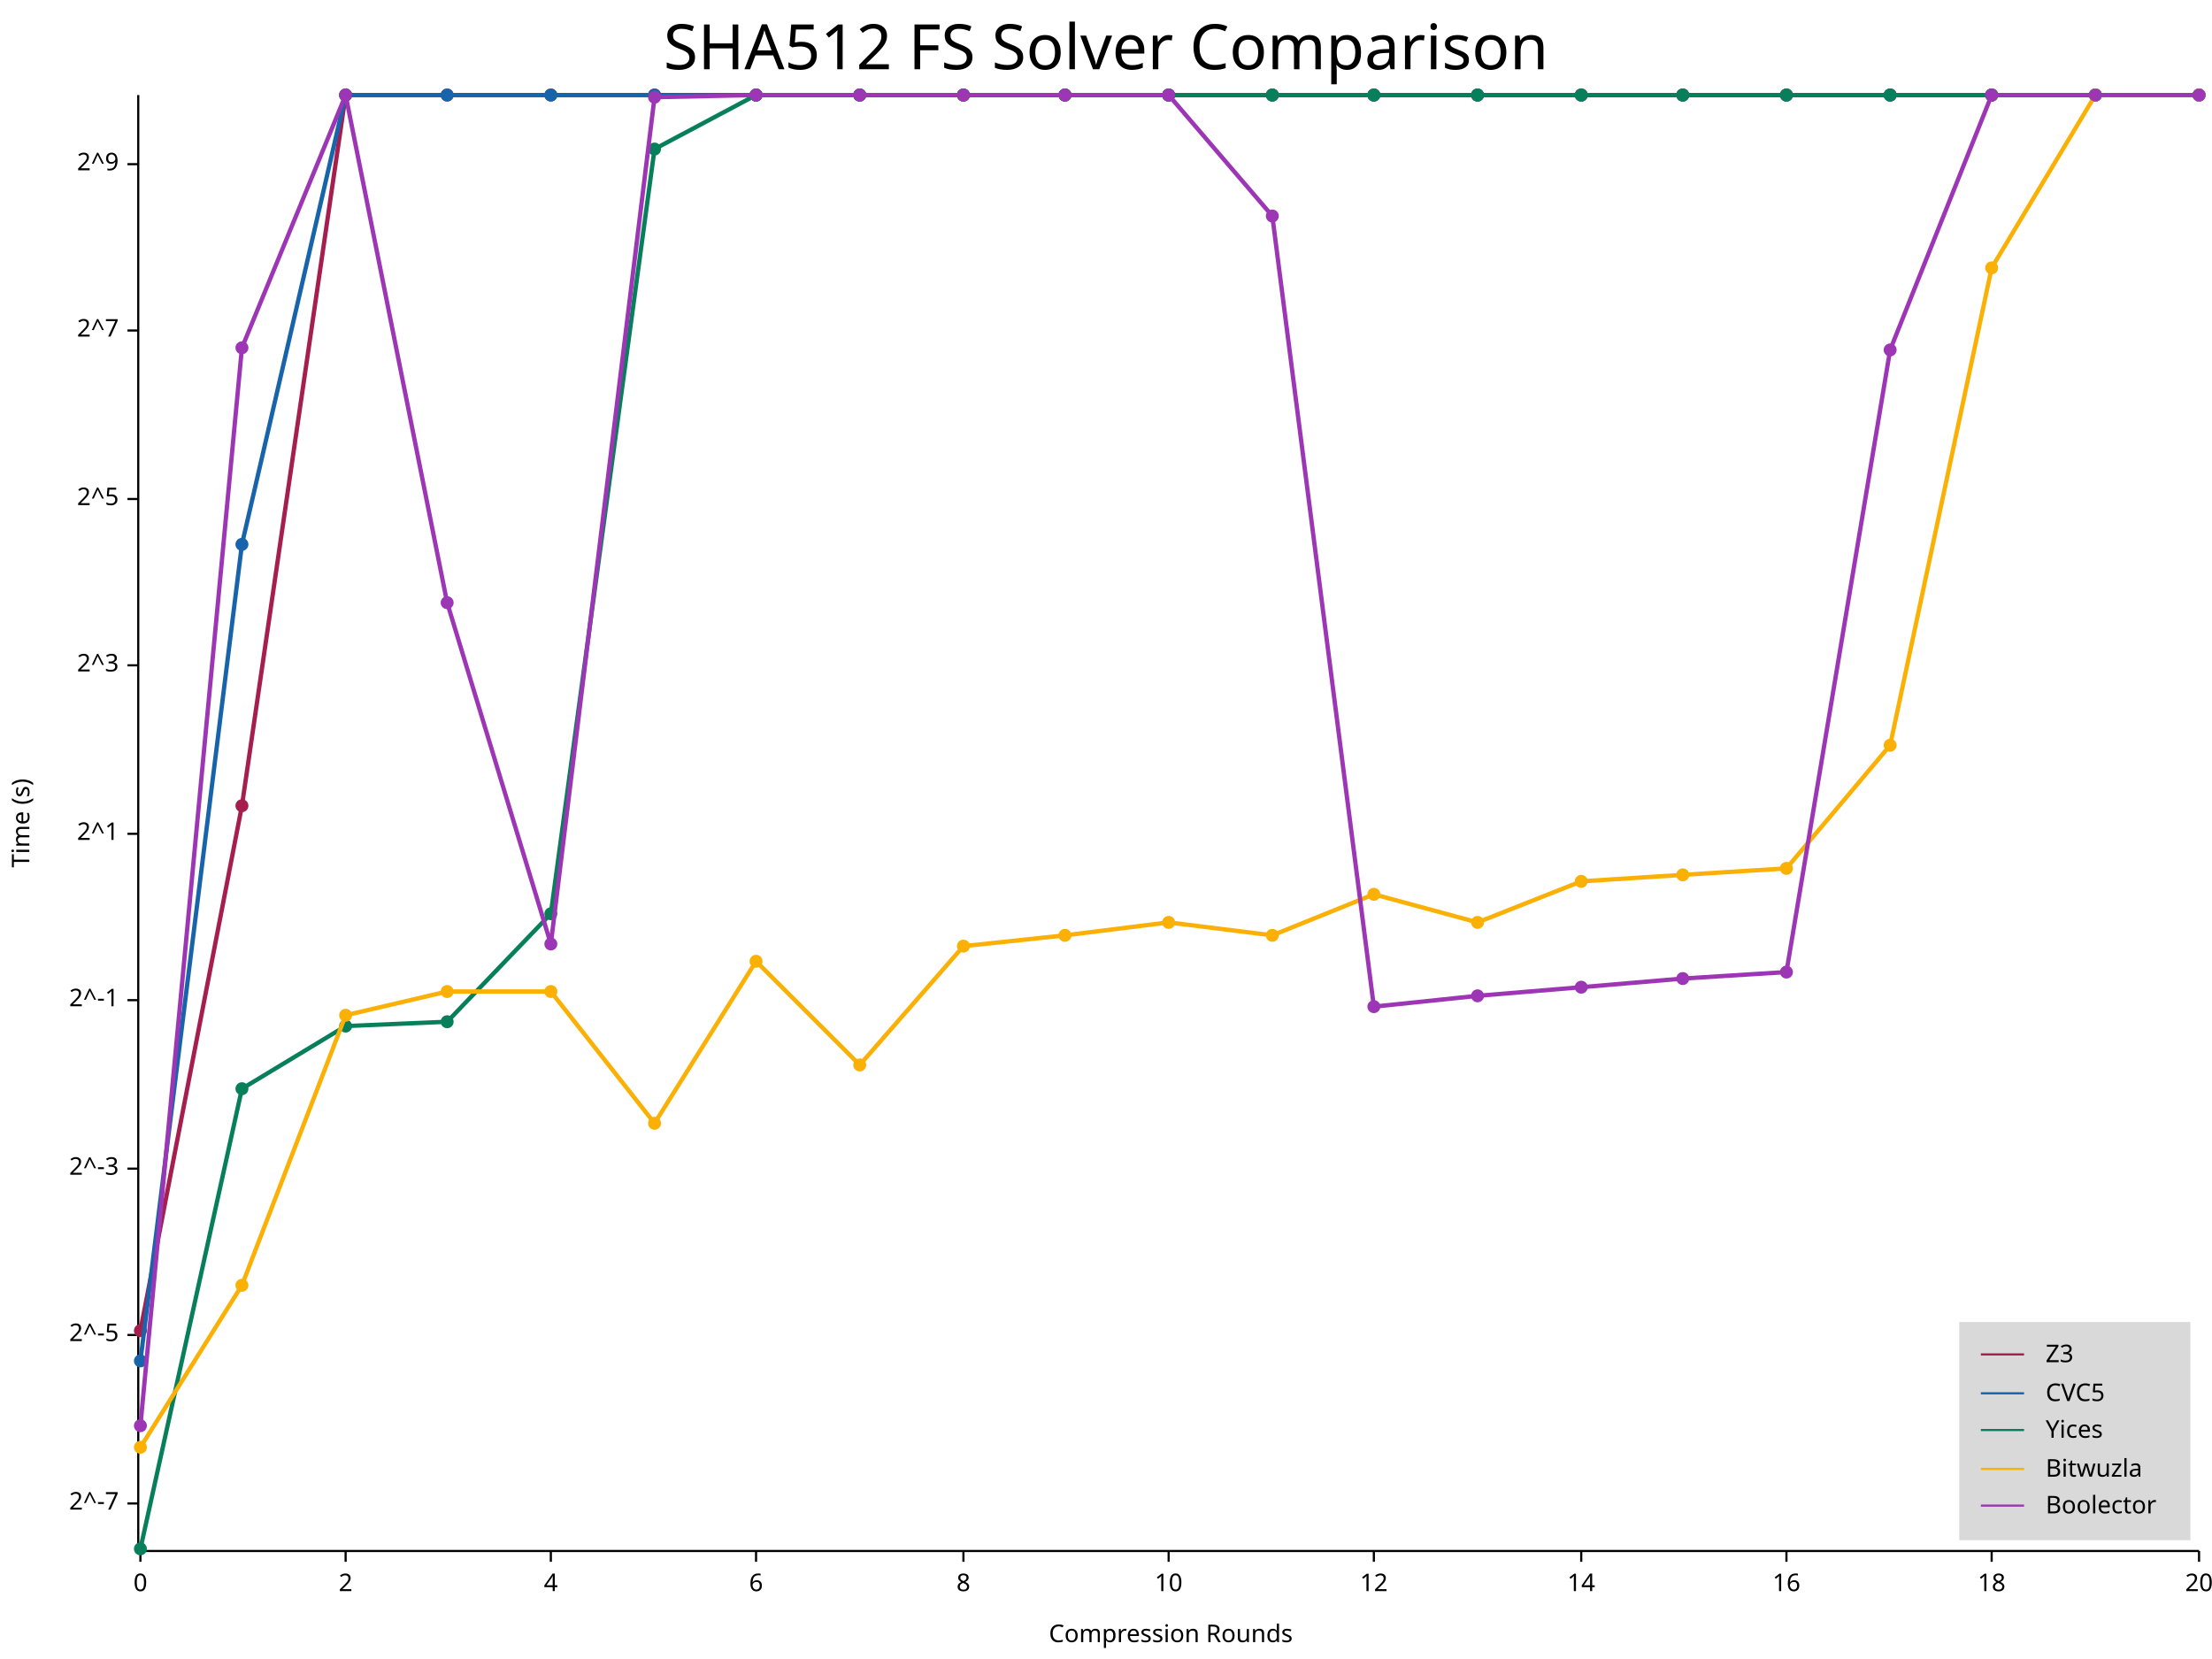
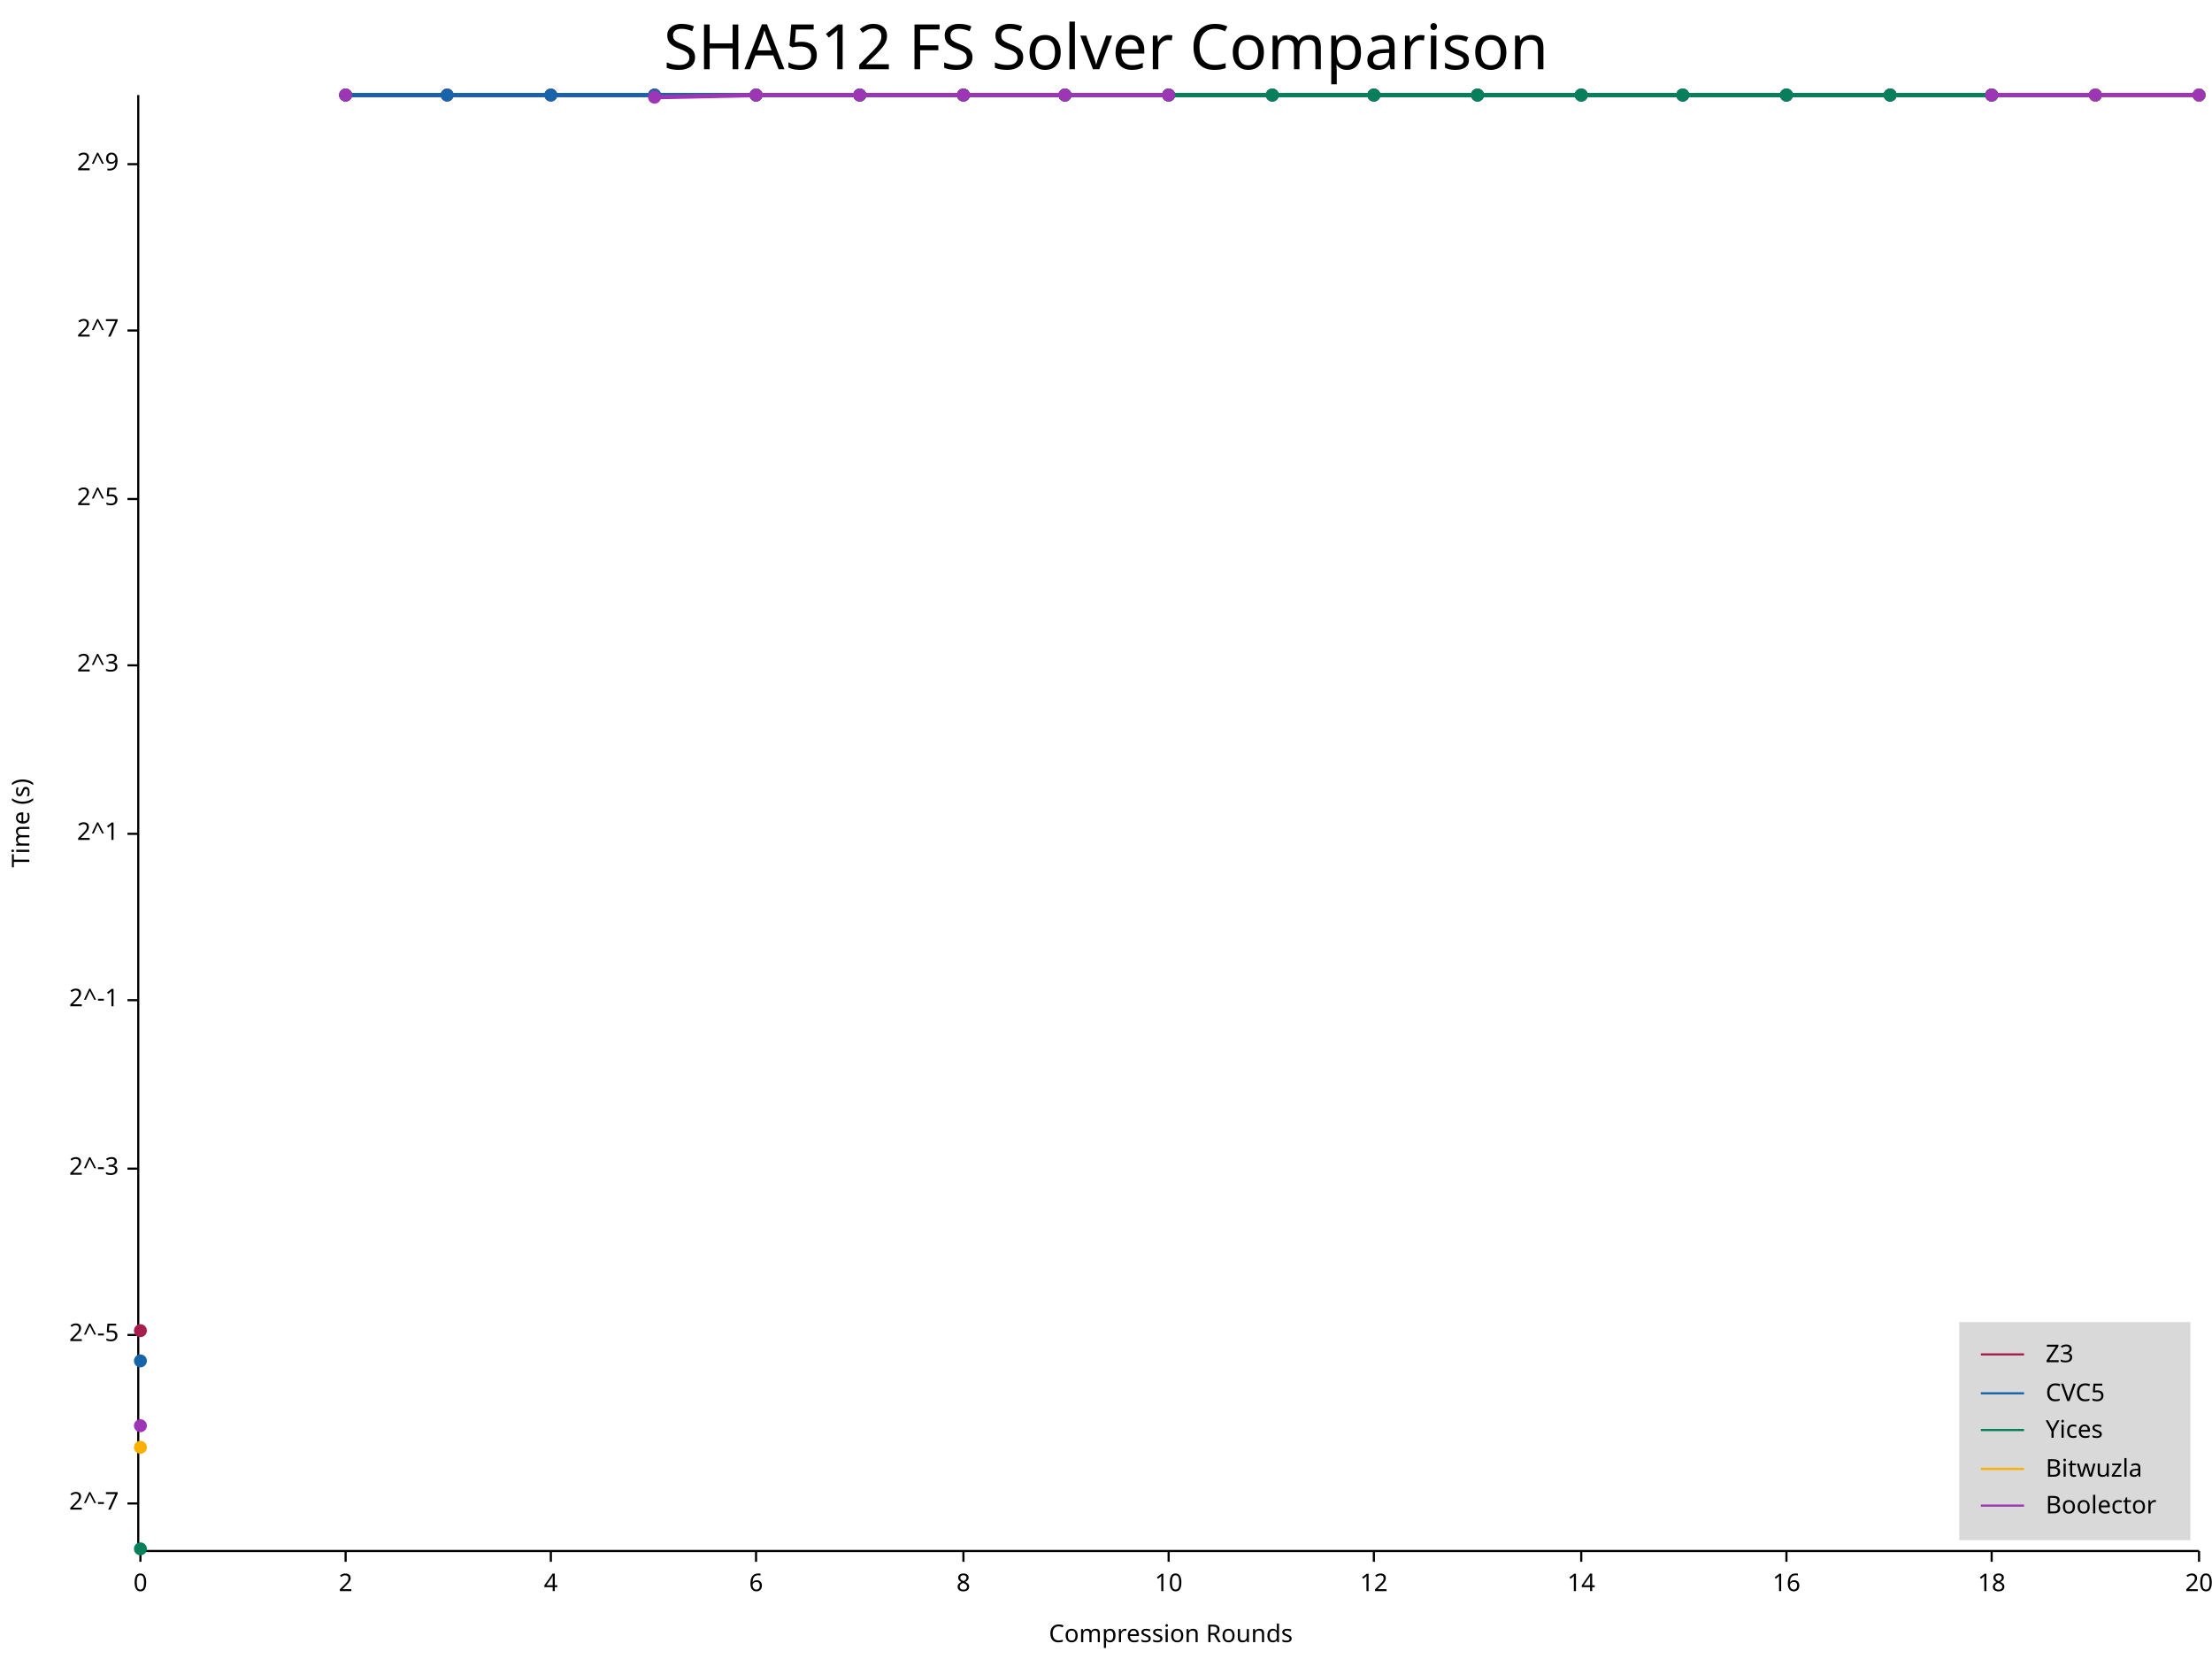
<svg xmlns="http://www.w3.org/2000/svg" width="1024" height="768" viewBox="0 0 1024 768">
  <rect x="0" y="0" width="1024" height="768" opacity="1" fill="#FFFFFF" stroke="none" />
  <text x="512" y="10" dy="0.76em" text-anchor="middle" font-family="noto sans" font-size="29.032" opacity="1" fill="#000000">
SHA512 FS Solver Comparison
</text>
  <text x="542" y="763" dy="-0.5ex" text-anchor="middle" font-family="noto sans" font-size="11.29" opacity="1" fill="#000000">
Compression Rounds
</text>
  <polyline fill="none" opacity="1" stroke="#000000" stroke-width="1" points="65,718 1018,718 " />
  <text x="65" y="728" dy="0.76em" text-anchor="middle" font-family="noto sans" font-size="11.29" opacity="1" fill="#000000">
0
</text>
  <polyline fill="none" opacity="1" stroke="#000000" stroke-width="1" points="65,718 65,723 " />
  <text x="160" y="728" dy="0.76em" text-anchor="middle" font-family="noto sans" font-size="11.29" opacity="1" fill="#000000">
2
</text>
  <polyline fill="none" opacity="1" stroke="#000000" stroke-width="1" points="160,718 160,723 " />
  <text x="255" y="728" dy="0.76em" text-anchor="middle" font-family="noto sans" font-size="11.29" opacity="1" fill="#000000">
4
</text>
  <polyline fill="none" opacity="1" stroke="#000000" stroke-width="1" points="255,718 255,723 " />
  <text x="350" y="728" dy="0.76em" text-anchor="middle" font-family="noto sans" font-size="11.29" opacity="1" fill="#000000">
6
</text>
  <polyline fill="none" opacity="1" stroke="#000000" stroke-width="1" points="350,718 350,723 " />
  <text x="446" y="728" dy="0.76em" text-anchor="middle" font-family="noto sans" font-size="11.29" opacity="1" fill="#000000">
8
</text>
  <polyline fill="none" opacity="1" stroke="#000000" stroke-width="1" points="446,718 446,723 " />
  <text x="541" y="728" dy="0.76em" text-anchor="middle" font-family="noto sans" font-size="11.29" opacity="1" fill="#000000">
10
</text>
  <polyline fill="none" opacity="1" stroke="#000000" stroke-width="1" points="541,718 541,723 " />
  <text x="636" y="728" dy="0.76em" text-anchor="middle" font-family="noto sans" font-size="11.29" opacity="1" fill="#000000">
12
</text>
  <polyline fill="none" opacity="1" stroke="#000000" stroke-width="1" points="636,718 636,723 " />
  <text x="732" y="728" dy="0.76em" text-anchor="middle" font-family="noto sans" font-size="11.29" opacity="1" fill="#000000">
14
</text>
  <polyline fill="none" opacity="1" stroke="#000000" stroke-width="1" points="732,718 732,723 " />
  <text x="827" y="728" dy="0.76em" text-anchor="middle" font-family="noto sans" font-size="11.29" opacity="1" fill="#000000">
16
</text>
  <polyline fill="none" opacity="1" stroke="#000000" stroke-width="1" points="827,718 827,723 " />
  <text x="922" y="728" dy="0.76em" text-anchor="middle" font-family="noto sans" font-size="11.29" opacity="1" fill="#000000">
18
</text>
  <polyline fill="none" opacity="1" stroke="#000000" stroke-width="1" points="922,718 922,723 " />
  <text x="1018" y="728" dy="0.76em" text-anchor="middle" font-family="noto sans" font-size="11.29" opacity="1" fill="#000000">
20
</text>
  <polyline fill="none" opacity="1" stroke="#000000" stroke-width="1" points="1018,718 1018,723 " />
  <text x="5" y="381" dy="0.76em" text-anchor="middle" font-family="noto sans" font-size="11.29" opacity="1" fill="#000000" transform="rotate(270, 5, 381)">
Time (s)
</text>
  <polyline fill="none" opacity="1" stroke="#000000" stroke-width="1" points="64,44 64,717 " />
  <text x="55" y="696" dy="0.5ex" text-anchor="end" font-family="noto sans" font-size="11.29" opacity="1" fill="#000000">
2^-7
</text>
  <polyline fill="none" opacity="1" stroke="#000000" stroke-width="1" points="59,696 64,696 " />
  <text x="55" y="618" dy="0.5ex" text-anchor="end" font-family="noto sans" font-size="11.29" opacity="1" fill="#000000">
2^-5
</text>
  <polyline fill="none" opacity="1" stroke="#000000" stroke-width="1" points="59,618 64,618 " />
  <text x="55" y="541" dy="0.5ex" text-anchor="end" font-family="noto sans" font-size="11.29" opacity="1" fill="#000000">
2^-3
</text>
  <polyline fill="none" opacity="1" stroke="#000000" stroke-width="1" points="59,541 64,541 " />
  <text x="55" y="463" dy="0.5ex" text-anchor="end" font-family="noto sans" font-size="11.29" opacity="1" fill="#000000">
2^-1
</text>
  <polyline fill="none" opacity="1" stroke="#000000" stroke-width="1" points="59,463 64,463 " />
  <text x="55" y="386" dy="0.5ex" text-anchor="end" font-family="noto sans" font-size="11.29" opacity="1" fill="#000000">
2^1
</text>
  <polyline fill="none" opacity="1" stroke="#000000" stroke-width="1" points="59,386 64,386 " />
  <text x="55" y="308" dy="0.5ex" text-anchor="end" font-family="noto sans" font-size="11.29" opacity="1" fill="#000000">
2^3
</text>
  <polyline fill="none" opacity="1" stroke="#000000" stroke-width="1" points="59,308 64,308 " />
  <text x="55" y="231" dy="0.5ex" text-anchor="end" font-family="noto sans" font-size="11.29" opacity="1" fill="#000000">
2^5
</text>
  <polyline fill="none" opacity="1" stroke="#000000" stroke-width="1" points="59,231 64,231 " />
  <text x="55" y="153" dy="0.5ex" text-anchor="end" font-family="noto sans" font-size="11.29" opacity="1" fill="#000000">
2^7
</text>
  <polyline fill="none" opacity="1" stroke="#000000" stroke-width="1" points="59,153 64,153 " />
  <text x="55" y="76" dy="0.5ex" text-anchor="end" font-family="noto sans" font-size="11.29" opacity="1" fill="#000000">
2^9
</text>
  <polyline fill="none" opacity="1" stroke="#000000" stroke-width="1" points="59,76 64,76 " />
-   <polyline fill="none" opacity="1" stroke="#A61E4D" stroke-width="2" points="65,616 112,373 160,44 207,44 255,44 303,44 350,44 398,44 446,44 493,44 541,44 589,44 636,44 684,44 732,44 779,44 827,44 875,44 922,44 970,44 1018,44 " />
+   <polyline fill="none" opacity="1" stroke="#A61E4D" stroke-width="2" points="65,616 " />
  <circle cx="65" cy="616" r="3" opacity="1" fill="#A61E4D" stroke="none" stroke-width="1" />
-   <circle cx="112" cy="373" r="3" opacity="1" fill="#A61E4D" stroke="none" stroke-width="1" />
+   <polyline fill="none" opacity="1" stroke="#A61E4D" stroke-width="2" points="160,44 207,44 255,44 303,44 350,44 398,44 446,44 493,44 541,44 589,44 636,44 684,44 732,44 779,44 827,44 875,44 922,44 970,44 1018,44 " />
  <circle cx="160" cy="44" r="3" opacity="1" fill="#A61E4D" stroke="none" stroke-width="1" />
  <circle cx="207" cy="44" r="3" opacity="1" fill="#A61E4D" stroke="none" stroke-width="1" />
  <circle cx="255" cy="44" r="3" opacity="1" fill="#A61E4D" stroke="none" stroke-width="1" />
  <circle cx="303" cy="44" r="3" opacity="1" fill="#A61E4D" stroke="none" stroke-width="1" />
  <circle cx="350" cy="44" r="3" opacity="1" fill="#A61E4D" stroke="none" stroke-width="1" />
  <circle cx="398" cy="44" r="3" opacity="1" fill="#A61E4D" stroke="none" stroke-width="1" />
  <circle cx="446" cy="44" r="3" opacity="1" fill="#A61E4D" stroke="none" stroke-width="1" />
  <circle cx="493" cy="44" r="3" opacity="1" fill="#A61E4D" stroke="none" stroke-width="1" />
  <circle cx="541" cy="44" r="3" opacity="1" fill="#A61E4D" stroke="none" stroke-width="1" />
  <circle cx="589" cy="44" r="3" opacity="1" fill="#A61E4D" stroke="none" stroke-width="1" />
  <circle cx="636" cy="44" r="3" opacity="1" fill="#A61E4D" stroke="none" stroke-width="1" />
  <circle cx="684" cy="44" r="3" opacity="1" fill="#A61E4D" stroke="none" stroke-width="1" />
  <circle cx="732" cy="44" r="3" opacity="1" fill="#A61E4D" stroke="none" stroke-width="1" />
  <circle cx="779" cy="44" r="3" opacity="1" fill="#A61E4D" stroke="none" stroke-width="1" />
  <circle cx="827" cy="44" r="3" opacity="1" fill="#A61E4D" stroke="none" stroke-width="1" />
  <circle cx="875" cy="44" r="3" opacity="1" fill="#A61E4D" stroke="none" stroke-width="1" />
  <circle cx="922" cy="44" r="3" opacity="1" fill="#A61E4D" stroke="none" stroke-width="1" />
  <circle cx="970" cy="44" r="3" opacity="1" fill="#A61E4D" stroke="none" stroke-width="1" />
  <circle cx="1018" cy="44" r="3" opacity="1" fill="#A61E4D" stroke="none" stroke-width="1" />
-   <polyline fill="none" opacity="1" stroke="#1864AB" stroke-width="2" points="65,630 112,252 160,44 207,44 255,44 303,44 350,44 398,44 446,44 493,44 541,44 589,44 636,44 684,44 732,44 779,44 827,44 875,44 922,44 970,44 1018,44 " />
+   <polyline fill="none" opacity="1" stroke="#1864AB" stroke-width="2" points="65,630 " />
  <circle cx="65" cy="630" r="3" opacity="1" fill="#1864AB" stroke="none" stroke-width="1" />
-   <circle cx="112" cy="252" r="3" opacity="1" fill="#1864AB" stroke="none" stroke-width="1" />
+   <polyline fill="none" opacity="1" stroke="#1864AB" stroke-width="2" points="160,44 207,44 255,44 303,44 350,44 398,44 446,44 493,44 541,44 589,44 636,44 684,44 732,44 779,44 827,44 875,44 922,44 970,44 1018,44 " />
  <circle cx="160" cy="44" r="3" opacity="1" fill="#1864AB" stroke="none" stroke-width="1" />
  <circle cx="207" cy="44" r="3" opacity="1" fill="#1864AB" stroke="none" stroke-width="1" />
  <circle cx="255" cy="44" r="3" opacity="1" fill="#1864AB" stroke="none" stroke-width="1" />
  <circle cx="303" cy="44" r="3" opacity="1" fill="#1864AB" stroke="none" stroke-width="1" />
  <circle cx="350" cy="44" r="3" opacity="1" fill="#1864AB" stroke="none" stroke-width="1" />
  <circle cx="398" cy="44" r="3" opacity="1" fill="#1864AB" stroke="none" stroke-width="1" />
  <circle cx="446" cy="44" r="3" opacity="1" fill="#1864AB" stroke="none" stroke-width="1" />
  <circle cx="493" cy="44" r="3" opacity="1" fill="#1864AB" stroke="none" stroke-width="1" />
  <circle cx="541" cy="44" r="3" opacity="1" fill="#1864AB" stroke="none" stroke-width="1" />
  <circle cx="589" cy="44" r="3" opacity="1" fill="#1864AB" stroke="none" stroke-width="1" />
  <circle cx="636" cy="44" r="3" opacity="1" fill="#1864AB" stroke="none" stroke-width="1" />
  <circle cx="684" cy="44" r="3" opacity="1" fill="#1864AB" stroke="none" stroke-width="1" />
  <circle cx="732" cy="44" r="3" opacity="1" fill="#1864AB" stroke="none" stroke-width="1" />
  <circle cx="779" cy="44" r="3" opacity="1" fill="#1864AB" stroke="none" stroke-width="1" />
  <circle cx="827" cy="44" r="3" opacity="1" fill="#1864AB" stroke="none" stroke-width="1" />
  <circle cx="875" cy="44" r="3" opacity="1" fill="#1864AB" stroke="none" stroke-width="1" />
  <circle cx="922" cy="44" r="3" opacity="1" fill="#1864AB" stroke="none" stroke-width="1" />
  <circle cx="970" cy="44" r="3" opacity="1" fill="#1864AB" stroke="none" stroke-width="1" />
  <circle cx="1018" cy="44" r="3" opacity="1" fill="#1864AB" stroke="none" stroke-width="1" />
-   <polyline fill="none" opacity="1" stroke="#087F5B" stroke-width="2" points="65,717 112,504 160,475 207,473 255,423 303,69 350,44 398,44 446,44 493,44 541,44 589,44 636,44 684,44 732,44 779,44 827,44 875,44 922,44 970,44 1018,44 " />
+   <polyline fill="none" opacity="1" stroke="#087F5B" stroke-width="2" points="65,717 " />
  <circle cx="65" cy="717" r="3" opacity="1" fill="#087F5B" stroke="none" stroke-width="1" />
-   <circle cx="112" cy="504" r="3" opacity="1" fill="#087F5B" stroke="none" stroke-width="1" />
-   <circle cx="160" cy="475" r="3" opacity="1" fill="#087F5B" stroke="none" stroke-width="1" />
-   <circle cx="207" cy="473" r="3" opacity="1" fill="#087F5B" stroke="none" stroke-width="1" />
-   <circle cx="255" cy="423" r="3" opacity="1" fill="#087F5B" stroke="none" stroke-width="1" />
-   <circle cx="303" cy="69" r="3" opacity="1" fill="#087F5B" stroke="none" stroke-width="1" />
+   <polyline fill="none" opacity="1" stroke="#087F5B" stroke-width="2" points="350,44 398,44 446,44 493,44 541,44 589,44 636,44 684,44 732,44 779,44 827,44 875,44 922,44 970,44 1018,44 " />
  <circle cx="350" cy="44" r="3" opacity="1" fill="#087F5B" stroke="none" stroke-width="1" />
  <circle cx="398" cy="44" r="3" opacity="1" fill="#087F5B" stroke="none" stroke-width="1" />
  <circle cx="446" cy="44" r="3" opacity="1" fill="#087F5B" stroke="none" stroke-width="1" />
  <circle cx="493" cy="44" r="3" opacity="1" fill="#087F5B" stroke="none" stroke-width="1" />
  <circle cx="541" cy="44" r="3" opacity="1" fill="#087F5B" stroke="none" stroke-width="1" />
  <circle cx="589" cy="44" r="3" opacity="1" fill="#087F5B" stroke="none" stroke-width="1" />
  <circle cx="636" cy="44" r="3" opacity="1" fill="#087F5B" stroke="none" stroke-width="1" />
  <circle cx="684" cy="44" r="3" opacity="1" fill="#087F5B" stroke="none" stroke-width="1" />
  <circle cx="732" cy="44" r="3" opacity="1" fill="#087F5B" stroke="none" stroke-width="1" />
  <circle cx="779" cy="44" r="3" opacity="1" fill="#087F5B" stroke="none" stroke-width="1" />
  <circle cx="827" cy="44" r="3" opacity="1" fill="#087F5B" stroke="none" stroke-width="1" />
  <circle cx="875" cy="44" r="3" opacity="1" fill="#087F5B" stroke="none" stroke-width="1" />
  <circle cx="922" cy="44" r="3" opacity="1" fill="#087F5B" stroke="none" stroke-width="1" />
  <circle cx="970" cy="44" r="3" opacity="1" fill="#087F5B" stroke="none" stroke-width="1" />
  <circle cx="1018" cy="44" r="3" opacity="1" fill="#087F5B" stroke="none" stroke-width="1" />
-   <polyline fill="none" opacity="1" stroke="#FAB005" stroke-width="2" points="65,670 112,595 160,470 207,459 255,459 303,520 350,445 398,493 446,438 493,433 541,427 589,433 636,414 684,427 732,408 779,405 827,402 875,345 922,124 970,44 1018,44 " />
+   <polyline fill="none" opacity="1" stroke="#FAB005" stroke-width="2" points="65,670 " />
  <circle cx="65" cy="670" r="3" opacity="1" fill="#FAB005" stroke="none" stroke-width="1" />
-   <circle cx="112" cy="595" r="3" opacity="1" fill="#FAB005" stroke="none" stroke-width="1" />
-   <circle cx="160" cy="470" r="3" opacity="1" fill="#FAB005" stroke="none" stroke-width="1" />
-   <circle cx="207" cy="459" r="3" opacity="1" fill="#FAB005" stroke="none" stroke-width="1" />
-   <circle cx="255" cy="459" r="3" opacity="1" fill="#FAB005" stroke="none" stroke-width="1" />
-   <circle cx="303" cy="520" r="3" opacity="1" fill="#FAB005" stroke="none" stroke-width="1" />
-   <circle cx="350" cy="445" r="3" opacity="1" fill="#FAB005" stroke="none" stroke-width="1" />
-   <circle cx="398" cy="493" r="3" opacity="1" fill="#FAB005" stroke="none" stroke-width="1" />
-   <circle cx="446" cy="438" r="3" opacity="1" fill="#FAB005" stroke="none" stroke-width="1" />
-   <circle cx="493" cy="433" r="3" opacity="1" fill="#FAB005" stroke="none" stroke-width="1" />
-   <circle cx="541" cy="427" r="3" opacity="1" fill="#FAB005" stroke="none" stroke-width="1" />
-   <circle cx="589" cy="433" r="3" opacity="1" fill="#FAB005" stroke="none" stroke-width="1" />
-   <circle cx="636" cy="414" r="3" opacity="1" fill="#FAB005" stroke="none" stroke-width="1" />
-   <circle cx="684" cy="427" r="3" opacity="1" fill="#FAB005" stroke="none" stroke-width="1" />
-   <circle cx="732" cy="408" r="3" opacity="1" fill="#FAB005" stroke="none" stroke-width="1" />
-   <circle cx="779" cy="405" r="3" opacity="1" fill="#FAB005" stroke="none" stroke-width="1" />
-   <circle cx="827" cy="402" r="3" opacity="1" fill="#FAB005" stroke="none" stroke-width="1" />
-   <circle cx="875" cy="345" r="3" opacity="1" fill="#FAB005" stroke="none" stroke-width="1" />
-   <circle cx="922" cy="124" r="3" opacity="1" fill="#FAB005" stroke="none" stroke-width="1" />
+   <polyline fill="none" opacity="1" stroke="#FAB005" stroke-width="2" points="970,44 1018,44 " />
  <circle cx="970" cy="44" r="3" opacity="1" fill="#FAB005" stroke="none" stroke-width="1" />
  <circle cx="1018" cy="44" r="3" opacity="1" fill="#FAB005" stroke="none" stroke-width="1" />
-   <polyline fill="none" opacity="1" stroke="#9C36B5" stroke-width="2" points="65,660 112,161 160,44 207,279 255,437 303,45 350,44 398,44 446,44 493,44 541,44 589,100 636,466 684,461 732,457 779,453 827,450 875,162 922,44 970,44 1018,44 " />
+   <polyline fill="none" opacity="1" stroke="#9C36B5" stroke-width="2" points="65,660 " />
  <circle cx="65" cy="660" r="3" opacity="1" fill="#9C36B5" stroke="none" stroke-width="1" />
-   <circle cx="112" cy="161" r="3" opacity="1" fill="#9C36B5" stroke="none" stroke-width="1" />
+   <polyline fill="none" opacity="1" stroke="#9C36B5" stroke-width="2" points="160,44 " />
  <circle cx="160" cy="44" r="3" opacity="1" fill="#9C36B5" stroke="none" stroke-width="1" />
-   <circle cx="207" cy="279" r="3" opacity="1" fill="#9C36B5" stroke="none" stroke-width="1" />
-   <circle cx="255" cy="437" r="3" opacity="1" fill="#9C36B5" stroke="none" stroke-width="1" />
+   <polyline fill="none" opacity="1" stroke="#9C36B5" stroke-width="2" points="303,45 350,44 398,44 446,44 493,44 541,44 " />
  <circle cx="303" cy="45" r="3" opacity="1" fill="#9C36B5" stroke="none" stroke-width="1" />
  <circle cx="350" cy="44" r="3" opacity="1" fill="#9C36B5" stroke="none" stroke-width="1" />
  <circle cx="398" cy="44" r="3" opacity="1" fill="#9C36B5" stroke="none" stroke-width="1" />
  <circle cx="446" cy="44" r="3" opacity="1" fill="#9C36B5" stroke="none" stroke-width="1" />
  <circle cx="493" cy="44" r="3" opacity="1" fill="#9C36B5" stroke="none" stroke-width="1" />
  <circle cx="541" cy="44" r="3" opacity="1" fill="#9C36B5" stroke="none" stroke-width="1" />
-   <circle cx="589" cy="100" r="3" opacity="1" fill="#9C36B5" stroke="none" stroke-width="1" />
-   <circle cx="636" cy="466" r="3" opacity="1" fill="#9C36B5" stroke="none" stroke-width="1" />
-   <circle cx="684" cy="461" r="3" opacity="1" fill="#9C36B5" stroke="none" stroke-width="1" />
-   <circle cx="732" cy="457" r="3" opacity="1" fill="#9C36B5" stroke="none" stroke-width="1" />
-   <circle cx="779" cy="453" r="3" opacity="1" fill="#9C36B5" stroke="none" stroke-width="1" />
-   <circle cx="827" cy="450" r="3" opacity="1" fill="#9C36B5" stroke="none" stroke-width="1" />
-   <circle cx="875" cy="162" r="3" opacity="1" fill="#9C36B5" stroke="none" stroke-width="1" />
+   <polyline fill="none" opacity="1" stroke="#9C36B5" stroke-width="2" points="922,44 970,44 1018,44 " />
  <circle cx="922" cy="44" r="3" opacity="1" fill="#9C36B5" stroke="none" stroke-width="1" />
  <circle cx="970" cy="44" r="3" opacity="1" fill="#9C36B5" stroke="none" stroke-width="1" />
  <circle cx="1018" cy="44" r="3" opacity="1" fill="#9C36B5" stroke="none" stroke-width="1" />
  <rect x="907" y="612" width="107" height="101" opacity="0.5" fill="#B4B4B4" stroke="none" />
  <text x="947" y="622" dy="0.76em" text-anchor="start" font-family="noto sans" font-size="11.29" opacity="1" fill="#000000">
Z3
</text>
  <text x="947" y="640" dy="0.76em" text-anchor="start" font-family="noto sans" font-size="11.29" opacity="1" fill="#000000">
CVC5
</text>
  <text x="947" y="657" dy="0.76em" text-anchor="start" font-family="noto sans" font-size="11.29" opacity="1" fill="#000000">
Yices
</text>
  <text x="947" y="675" dy="0.76em" text-anchor="start" font-family="noto sans" font-size="11.29" opacity="1" fill="#000000">
Bitwuzla
</text>
  <text x="947" y="692" dy="0.76em" text-anchor="start" font-family="noto sans" font-size="11.29" opacity="1" fill="#000000">
Boolector
</text>
  <polyline fill="none" opacity="1" stroke="#A61E4D" stroke-width="1" points="917,627 937,627 " />
  <polyline fill="none" opacity="1" stroke="#1864AB" stroke-width="1" points="917,645 937,645 " />
  <polyline fill="none" opacity="1" stroke="#087F5B" stroke-width="1" points="917,662 937,662 " />
  <polyline fill="none" opacity="1" stroke="#FAB005" stroke-width="1" points="917,680 937,680 " />
  <polyline fill="none" opacity="1" stroke="#9C36B5" stroke-width="1" points="917,697 937,697 " />
</svg>
